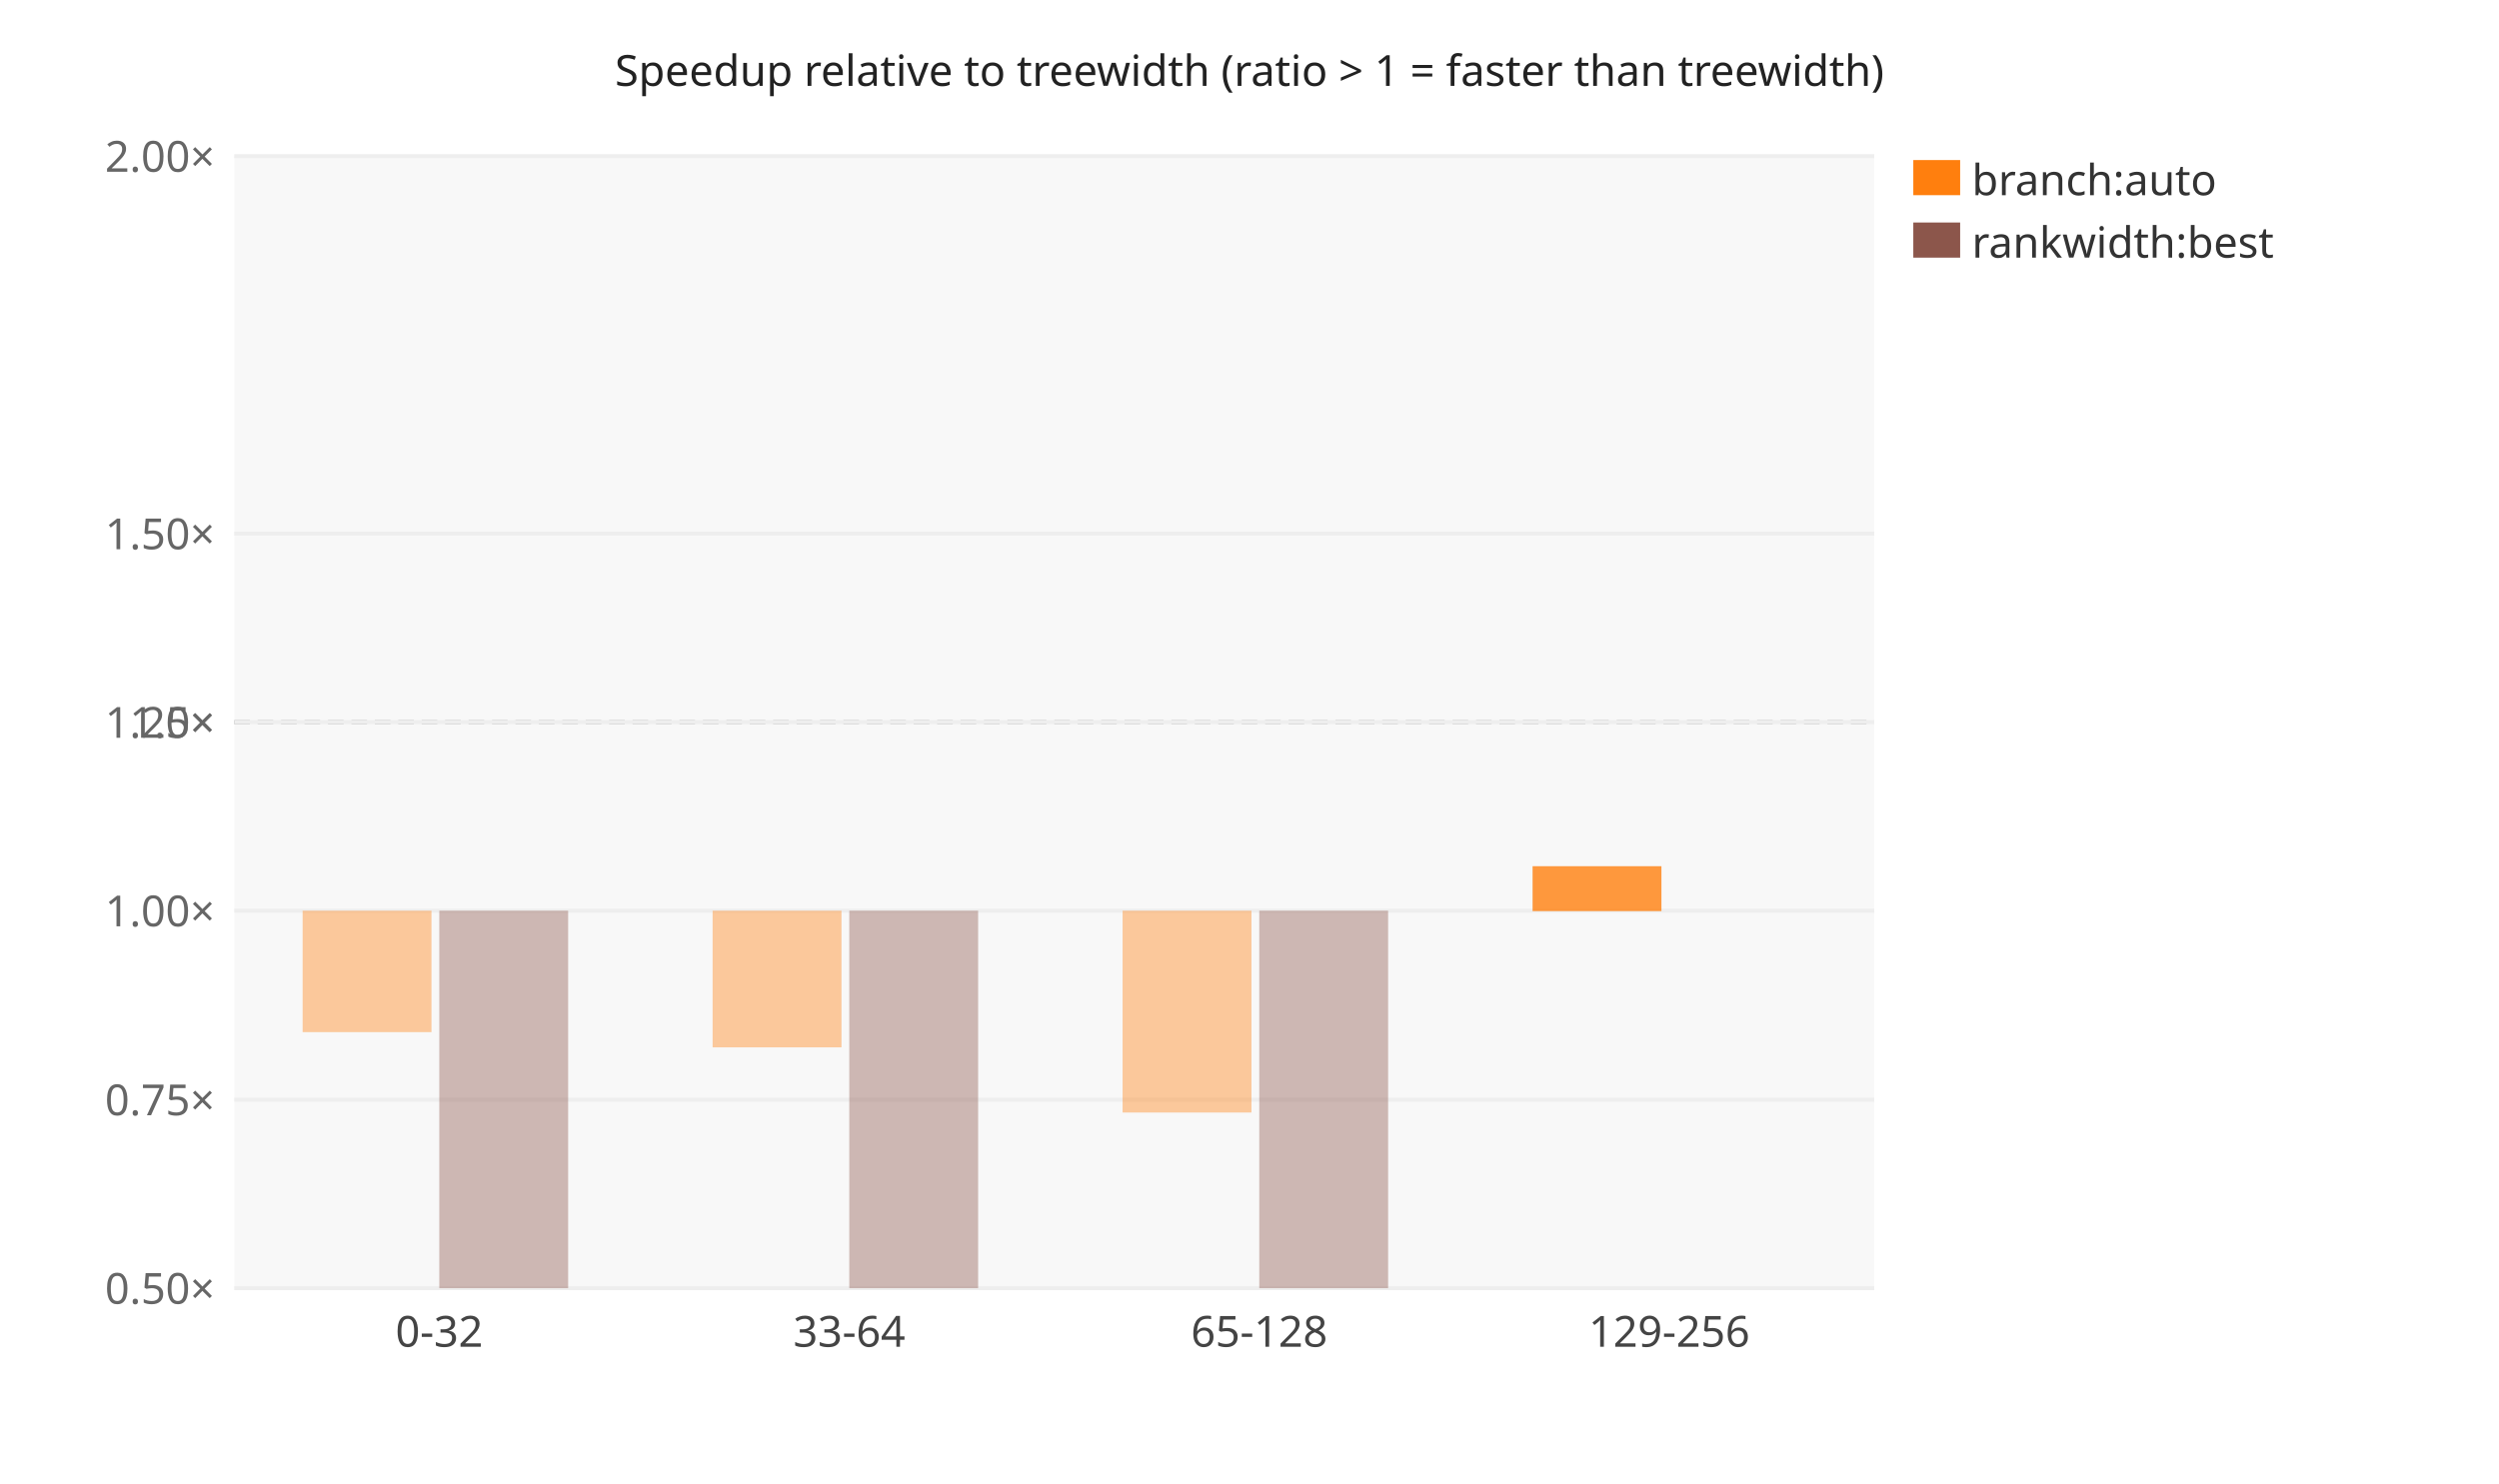
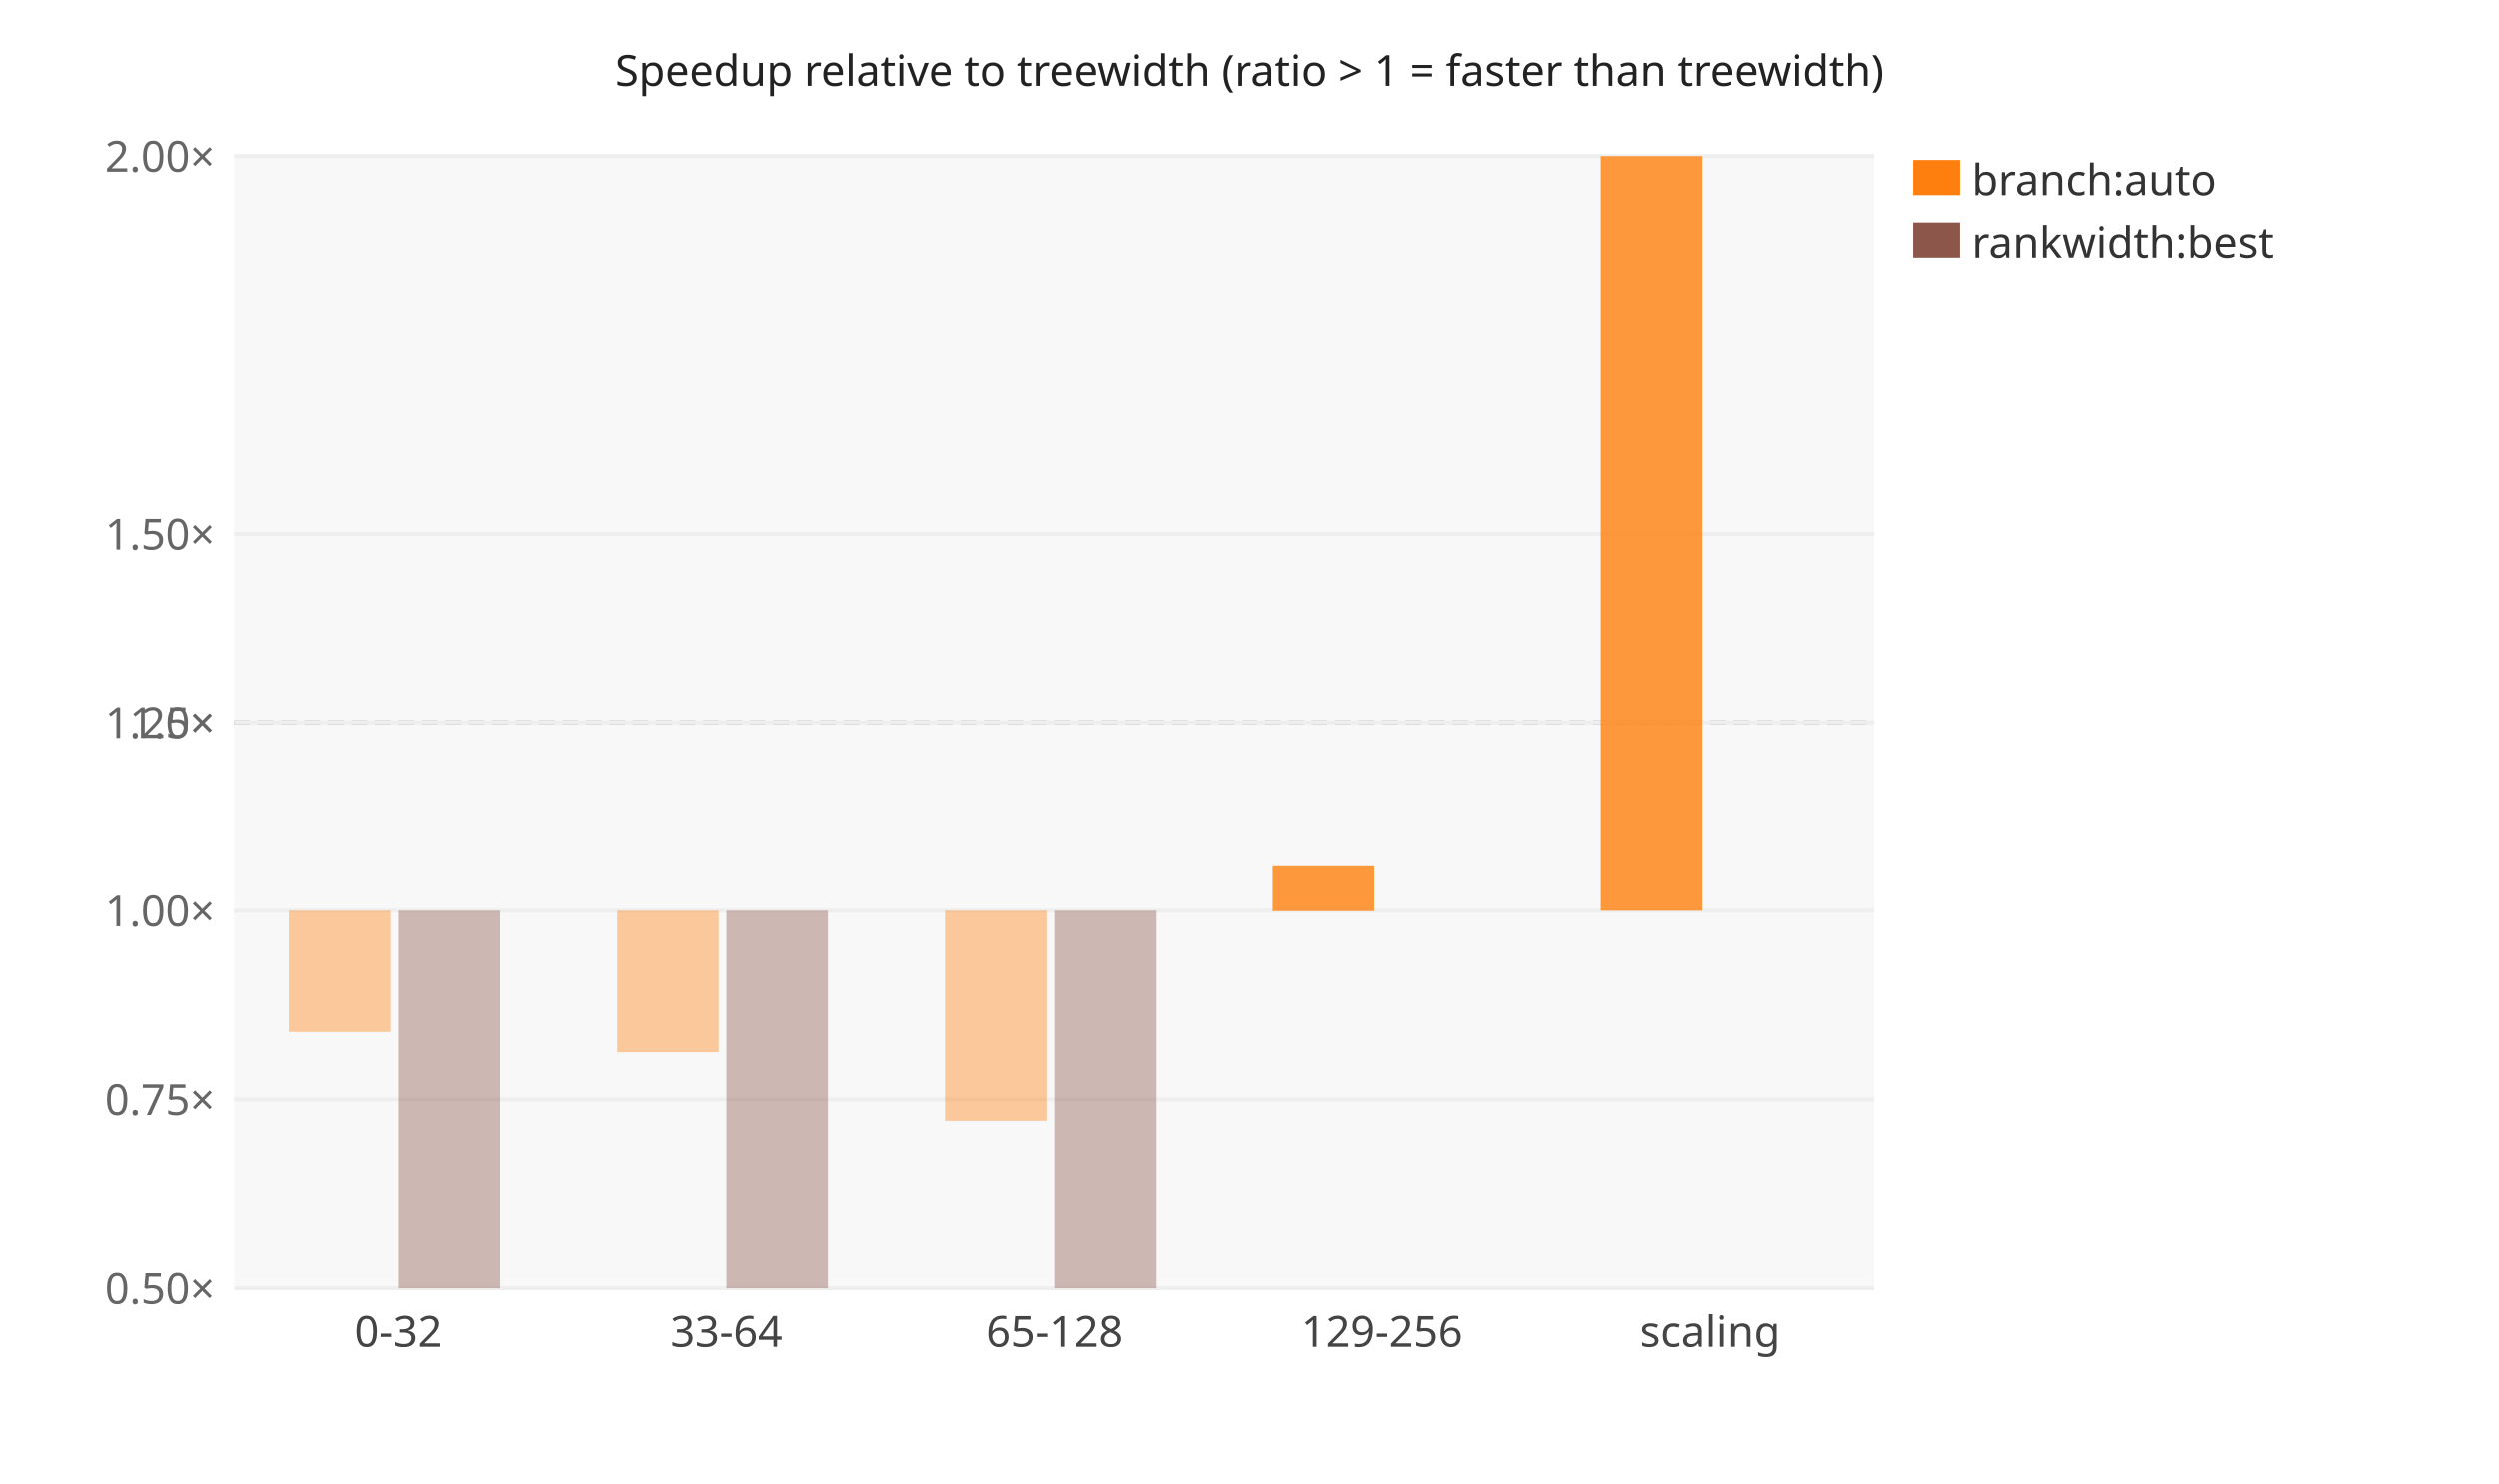
<svg xmlns="http://www.w3.org/2000/svg" width="640" height="380" viewBox="0 0 640 380">
  <style>text{font-family:sans-serif;font-size:11px;}</style>
  <rect x="60.0" y="40.0" width="420.0" height="290.0" fill="#f8f8f8" opacity="1.00" />
  <text x="320.0" y="22.0" text-anchor="middle" fill="#222" font-size="12">Speedup relative to treewidth (ratio &gt; 1 = faster than treewidth)</text>
  <line x1="60.0" y1="185.0" x2="480.0" y2="185.0" stroke="#999" stroke-width="1.0" stroke-dasharray="4,2" />
  <text x="55.0" y="189.0" text-anchor="end" fill="#666" font-size="10">1.0×</text>
  <text x="55.0" y="334.0" text-anchor="end" fill="#666" font-size="9">0.50×</text>
  <line x1="60.0" y1="330.0" x2="480.0" y2="330.0" stroke="#eee" stroke-width="1.0" />
  <text x="55.0" y="285.7" text-anchor="end" fill="#666" font-size="9">0.75×</text>
  <line x1="60.0" y1="281.7" x2="480.0" y2="281.7" stroke="#eee" stroke-width="1.0" />
  <text x="55.0" y="237.3" text-anchor="end" fill="#666" font-size="9">1.00×</text>
  <line x1="60.0" y1="233.3" x2="480.0" y2="233.3" stroke="#eee" stroke-width="1.0" />
  <text x="55.0" y="189.0" text-anchor="end" fill="#666" font-size="9">1.25×</text>
  <line x1="60.0" y1="185.0" x2="480.0" y2="185.0" stroke="#eee" stroke-width="1.0" />
  <text x="55.0" y="140.7" text-anchor="end" fill="#666" font-size="9">1.50×</text>
  <line x1="60.0" y1="136.7" x2="480.0" y2="136.7" stroke="#eee" stroke-width="1.0" />
  <text x="55.0" y="44.0" text-anchor="end" fill="#666" font-size="9">2.00×</text>
  <line x1="60.0" y1="40.0" x2="480.0" y2="40.0" stroke="#eee" stroke-width="1.0" />
-   <text x="112.5" y="345.0" text-anchor="middle" fill="#444" font-size="10">0-32</text>
-   <rect x="77.5" y="233.3" width="33.0" height="31.1" fill="#ff7f0e" opacity="0.40" />
-   <rect x="112.5" y="233.3" width="33.0" height="96.7" fill="#8c564b" opacity="0.40" />
-   <text x="217.5" y="345.0" text-anchor="middle" fill="#444" font-size="10">33-64</text>
-   <rect x="182.5" y="233.3" width="33.0" height="35.0" fill="#ff7f0e" opacity="0.40" />
-   <rect x="217.5" y="233.3" width="33.0" height="96.7" fill="#8c564b" opacity="0.40" />
-   <text x="322.5" y="345.0" text-anchor="middle" fill="#444" font-size="10">65-128</text>
-   <rect x="287.5" y="233.3" width="33.0" height="51.7" fill="#ff7f0e" opacity="0.40" />
-   <rect x="322.5" y="233.3" width="33.0" height="96.7" fill="#8c564b" opacity="0.40" />
-   <text x="427.5" y="345.0" text-anchor="middle" fill="#444" font-size="10">129-256</text>
-   <rect x="392.5" y="221.9" width="33.0" height="11.5" fill="#ff7f0e" opacity="0.80" />
+   <text x="102.0" y="345.0" text-anchor="middle" fill="#444" font-size="10">0-32</text>
+   <rect x="74.0" y="233.3" width="26.0" height="31.1" fill="#ff7f0e" opacity="0.40" />
+   <rect x="102.0" y="233.3" width="26.0" height="96.7" fill="#8c564b" opacity="0.40" />
+   <text x="186.0" y="345.0" text-anchor="middle" fill="#444" font-size="10">33-64</text>
+   <rect x="158.0" y="233.3" width="26.0" height="36.3" fill="#ff7f0e" opacity="0.40" />
+   <rect x="186.0" y="233.3" width="26.0" height="96.7" fill="#8c564b" opacity="0.40" />
+   <text x="270.0" y="345.0" text-anchor="middle" fill="#444" font-size="10">65-128</text>
+   <rect x="242.0" y="233.3" width="26.0" height="53.9" fill="#ff7f0e" opacity="0.40" />
+   <rect x="270.0" y="233.3" width="26.0" height="96.7" fill="#8c564b" opacity="0.40" />
+   <text x="354.0" y="345.0" text-anchor="middle" fill="#444" font-size="10">129-256</text>
+   <rect x="326.0" y="221.9" width="26.0" height="11.5" fill="#ff7f0e" opacity="0.80" />
+   <text x="438.0" y="345.0" text-anchor="middle" fill="#444" font-size="10">scaling</text>
+   <rect x="410.0" y="40.0" width="26.0" height="193.3" fill="#ff7f0e" opacity="0.80" />
  <rect x="490.0" y="41.0" width="12.0" height="9.0" fill="#ff7f0e" opacity="1.00" />
  <text x="505.0" y="50.0" text-anchor="start" fill="#333" font-size="10">branch:auto</text>
  <rect x="490.0" y="57.0" width="12.0" height="9.0" fill="#8c564b" opacity="1.00" />
  <text x="505.0" y="66.0" text-anchor="start" fill="#333" font-size="10">rankwidth:best</text>
</svg>
